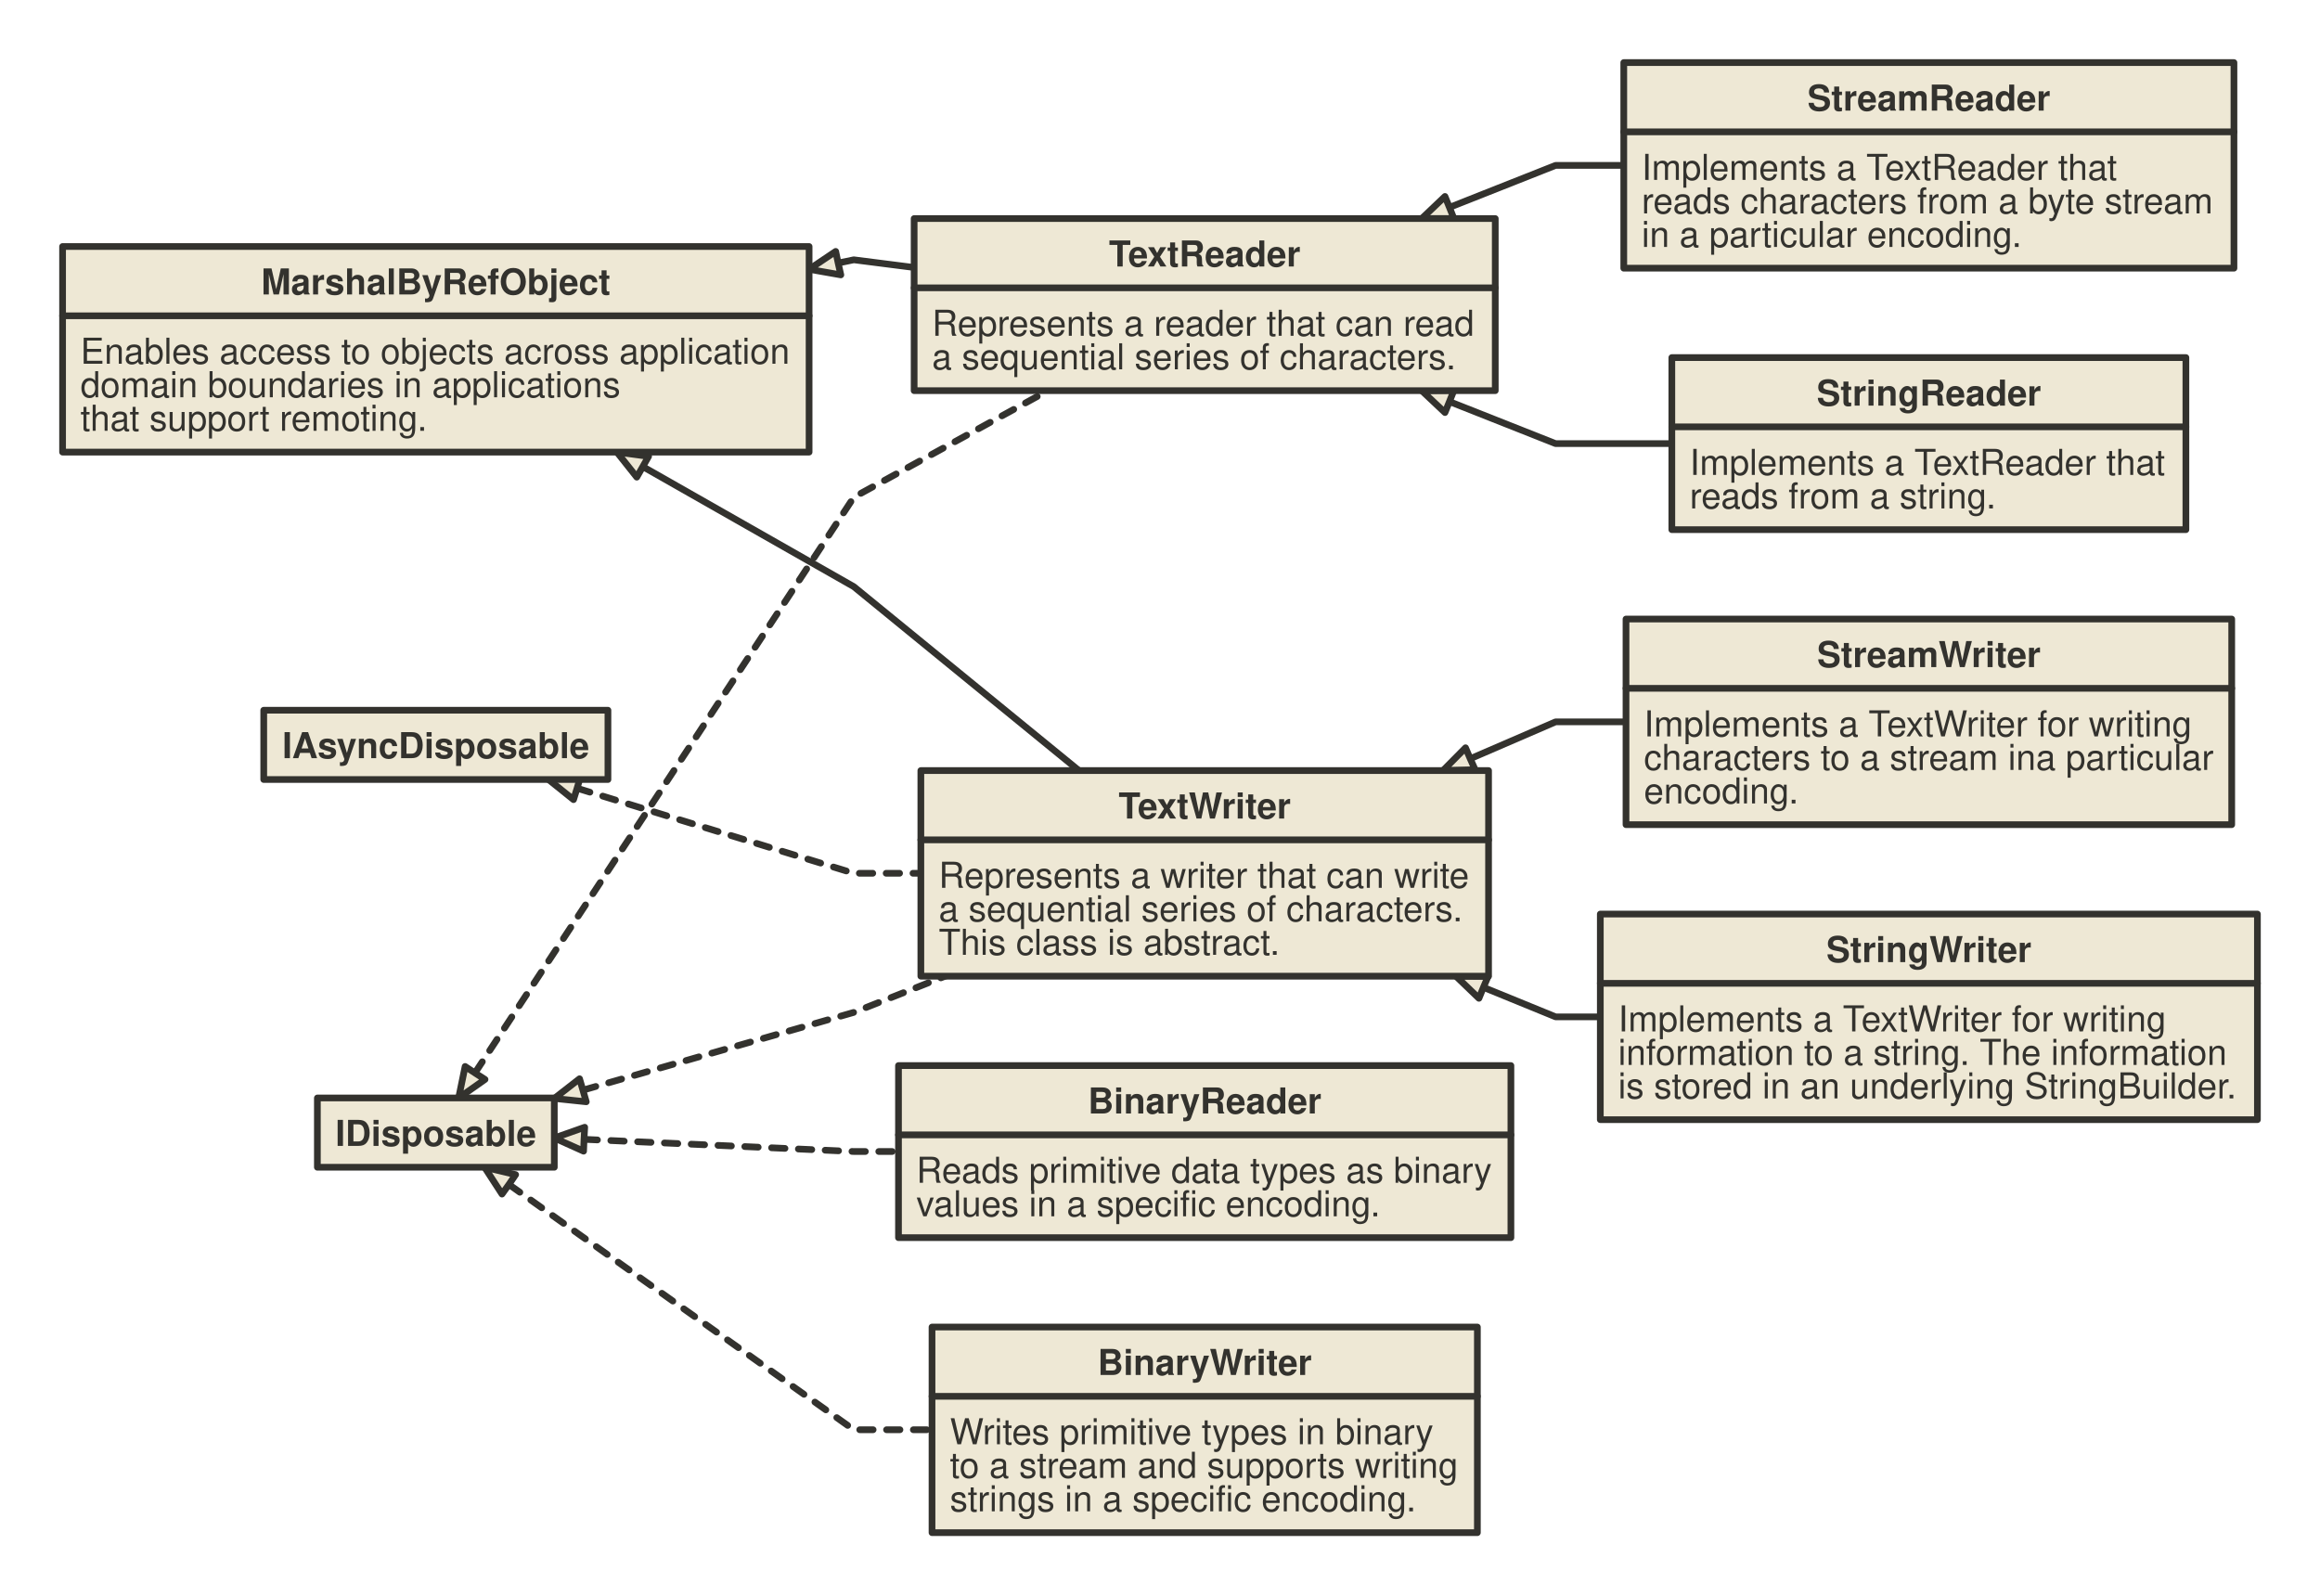
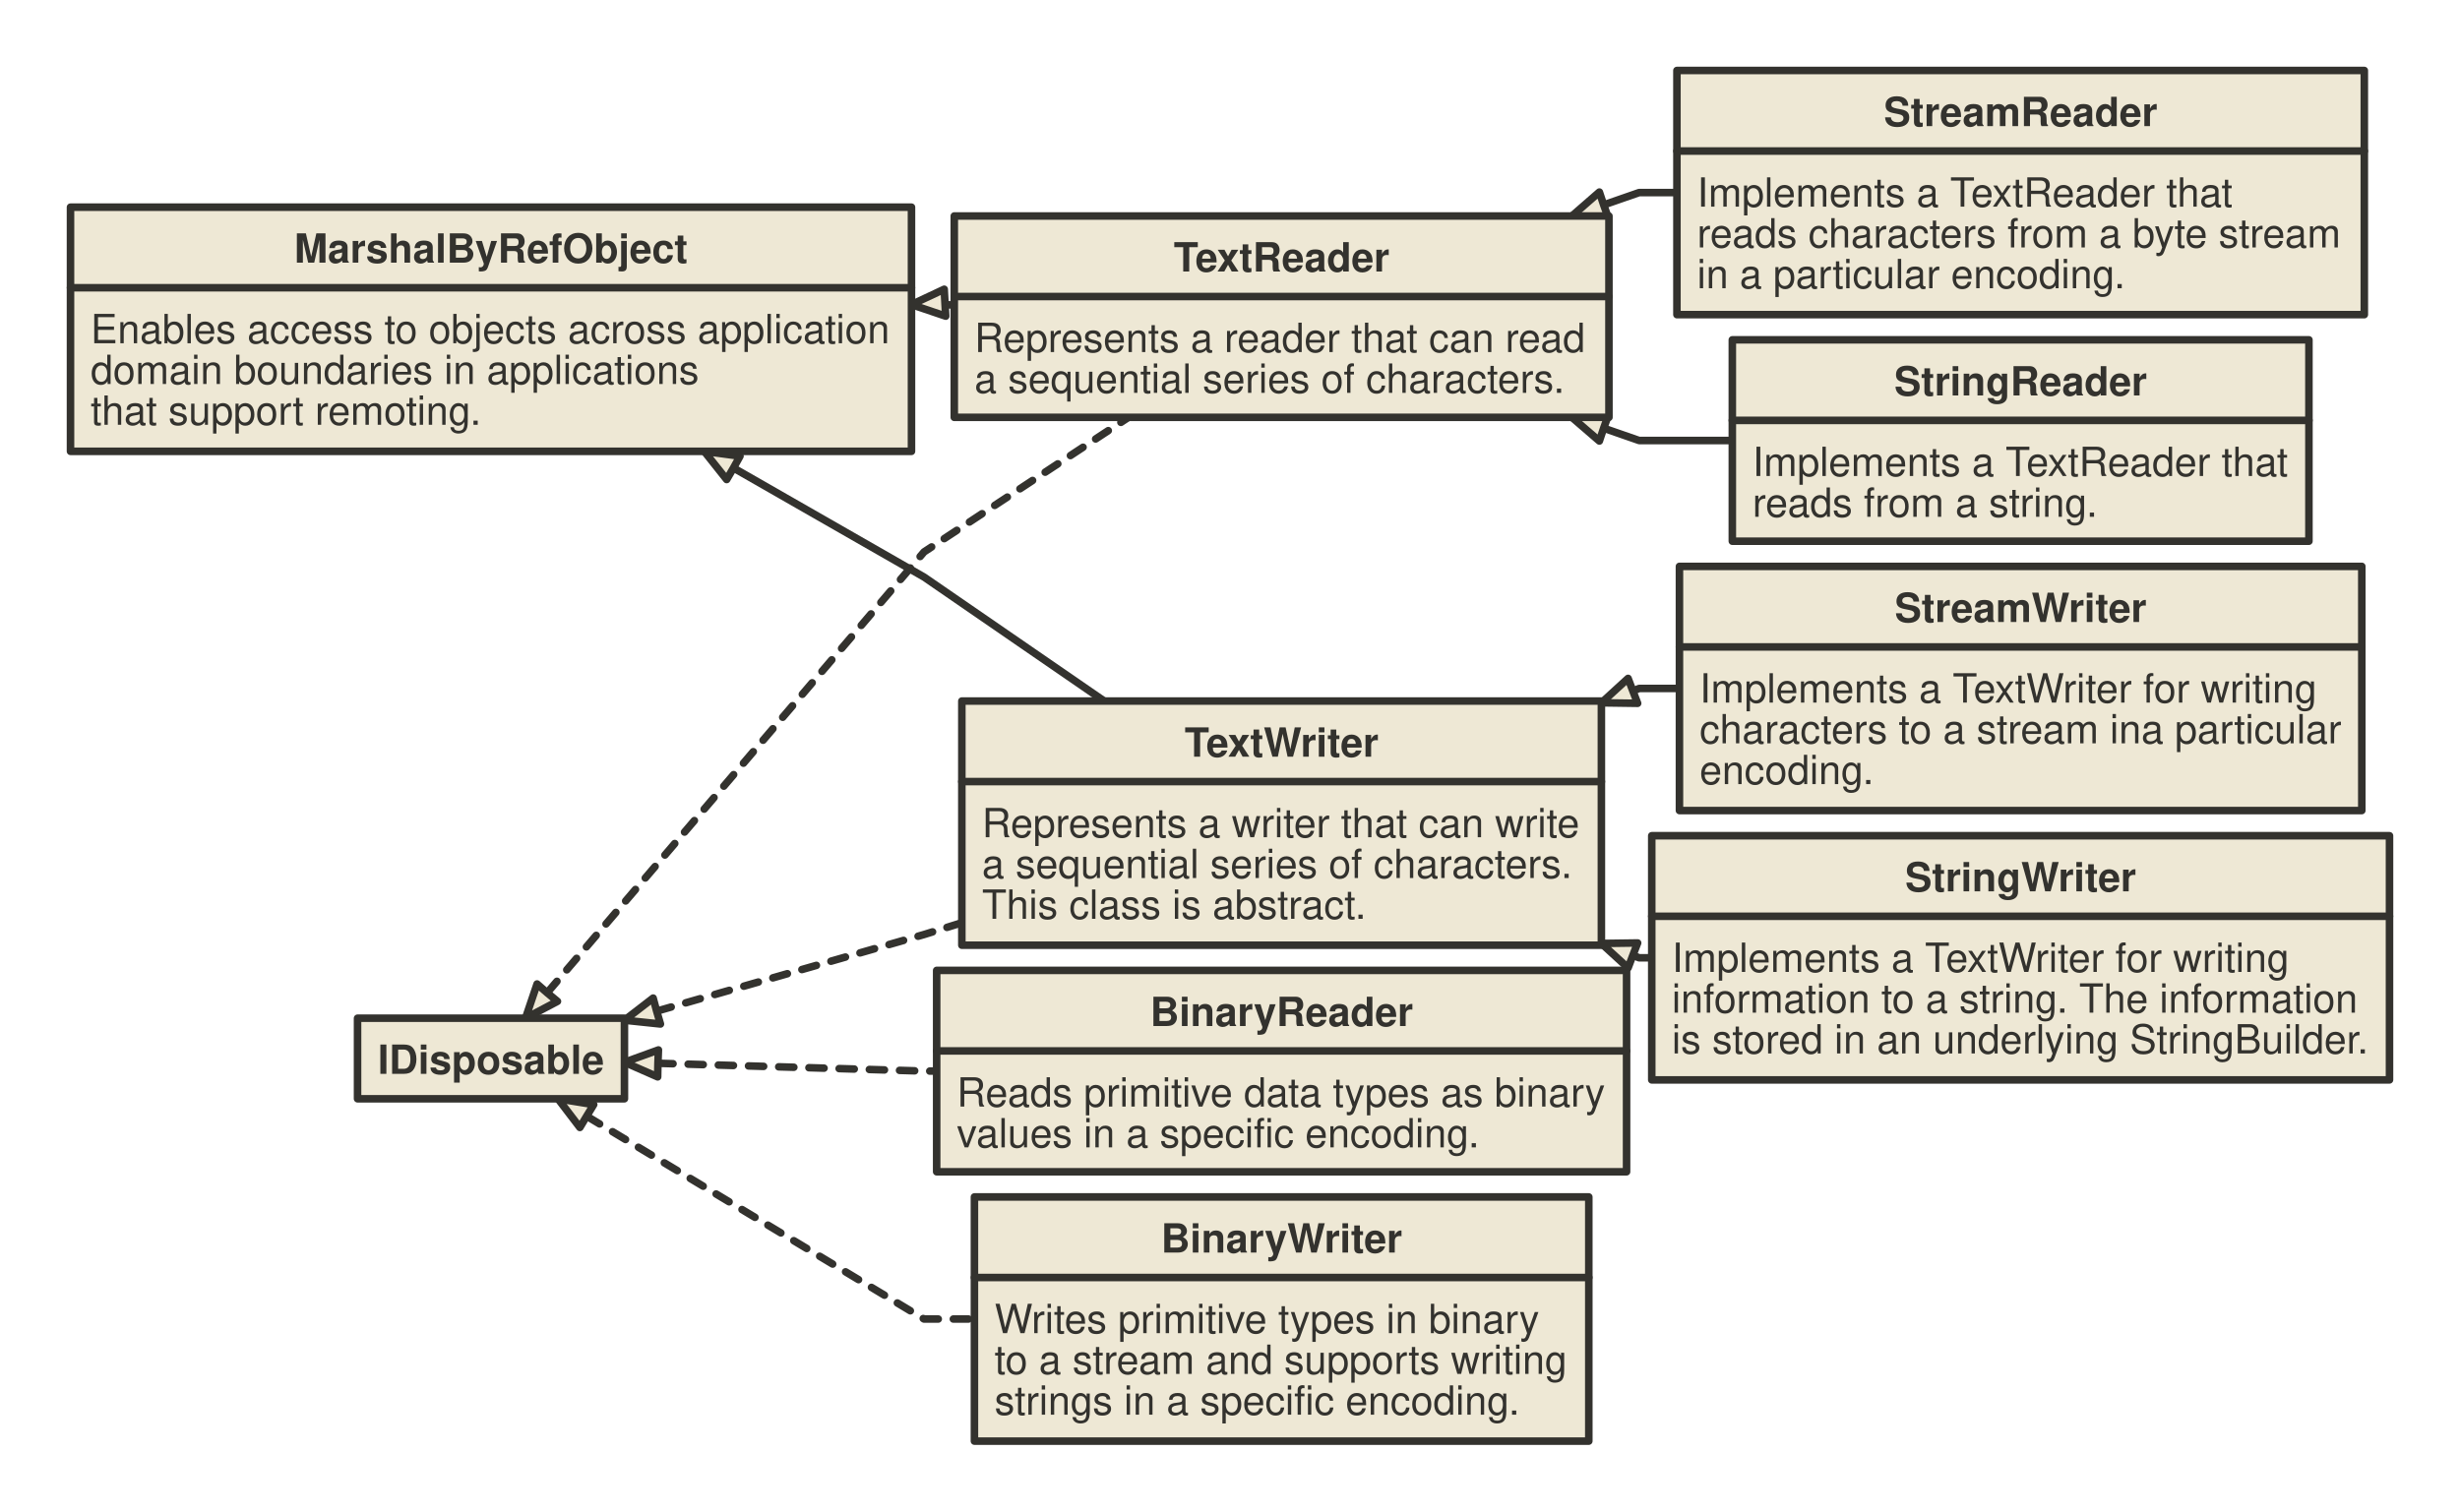
- <svg xmlns="http://www.w3.org/2000/svg" version="1.1" baseProfile="full" width="1038.0" height="713.8" viewbox="0 0 1038 713.75">
+ <svg xmlns="http://www.w3.org/2000/svg" version="1.1" baseProfile="full" width="977.0" height="600.5" viewBox="0 0 977 600.5">
  <g stroke-width="1.0" text-align="left" font="12pt Helvetica, Arial, sans-serif" font-size="12pt" font-family="Helvetica" font-weight="bold" font-style="normal">
    <g font-family="Helvetica" font-size="12pt" font-weight="bold" font-style="normal" stroke-width="3.0" stroke-linejoin="round" stroke-linecap="round" stroke="#33322E">
      <g stroke="transparent" fill="transparent">
-         <rect x="0.0" y="0.0" height="713.8" width="1038.0" stroke="none" />
+         <rect x="0.0" y="0.0" height="600.5" width="977.0" stroke="none" />
      </g>
      <g transform="translate(8, 8)" fill="#33322E">
        <g transform="translate(20, 20)" fill="#eee8d5" font-family="Helvetica" font-size="12pt" font-weight="normal" font-style="normal">
-           <path d="M347.0 89.7 L354 88.25 L381 91.689 L381.0 91.7 " fill="none" />
-           <path d="M345.9 84.5 L347.0 89.7 L348.2 95.0 L334.0 92.5 Z" />
-           <g stroke-dasharray="6 6">
-             <path d="M184.5 452.1 L354 194.5 L440.919 146.75 L440.9 146.8 " fill="none" />
-           </g>
-           <path d="M180.1 449.2 L184.5 452.1 L189.0 455.0 L177.2 463.3 Z" />
-           <path d="M259.6 180.8 L354 234.5 L454.688 316.75 L454.7 316.8 " fill="none" />
-           <path d="M262.2 176.2 L259.6 180.8 L256.9 185.5 L248.0 174.3 Z" />
-           <g stroke-dasharray="6 6">
-             <path d="M230.2 324.7 L354 362.75 L384 362.75 L384.0 362.8 " fill="none" />
-           </g>
-           <path d="M231.7 319.6 L230.2 324.7 L228.6 329.8 L217.4 320.8 Z" />
-           <g stroke-dasharray="6 6">
-             <path d="M232.8 459.8 L354 425 L394.984 408.75 L395.0 408.8 " fill="none" />
-           </g>
-           <path d="M231.3 454.7 L232.8 459.8 L234.3 465.0 L220.0 463.5 Z" />
-           <g stroke-dasharray="6 6">
-             <path d="M233.3 481.8 L354 487.25 L374 487.25 L374.0 487.3 " fill="none" />
-           </g>
-           <path d="M233.6 476.4 L233.3 481.8 L233.1 487.1 L220.0 481.2 Z" />
-           <g stroke-dasharray="6 6">
-             <path d="M199.7 502.0 L354 611.75 L389 611.75 L389.0 611.8 " fill="none" />
-           </g>
-           <path d="M202.7 497.6 L199.7 502.0 L196.6 506.3 L188.8 494.3 Z" />
-           <path d="M620.5 64.8 L668 46 L698.5 46 L698.5 46.0 " fill="none" />
-           <path d="M618.5 59.9 L620.5 64.8 L622.5 69.8 L608.1 69.8 Z" />
-           <path d="M620.5 151.7 L668 170.5 L720 170.5 L720.0 170.5 " fill="none" />
-           <path d="M622.5 146.7 L620.5 151.7 L618.5 156.6 L608.1 146.8 Z" />
-           <path d="M629.8 311.5 L668 295 L699.5 295 L699.5 295.0 " fill="none" />
-           <path d="M627.7 306.6 L629.8 311.5 L632.0 316.4 L617.6 316.8 Z" />
-           <path d="M635.7 413.8 L668 427 L688 427 L688.0 427.0 " fill="none" />
-           <path d="M637.8 408.9 L635.7 413.8 L633.7 418.7 L623.4 408.8 Z" />
+           <path d="M347.3 92.3 L339 92.75 L351 93.173 L351.0 93.2 " fill="none" />
+           <path d="M347.0 86.9 L347.3 92.3 L347.6 97.6 L334.0 93.0 Z" />
+           <path d="M263.3 157.9 L339 201.25 L410.545 250.5 L410.5 250.5 " fill="none" />
+           <path d="M265.9 153.2 L263.3 157.9 L260.6 162.5 L251.7 151.3 Z" />
+           <g stroke-dasharray="6 6">
+             <path d="M189.3 366.4 L339 191.25 L420.251 137.75 L420.3 137.8 " fill="none" />
+           </g>
+           <path d="M185.3 362.9 L189.3 366.4 L193.4 369.8 L180.7 376.5 Z" />
+           <g stroke-dasharray="6 6">
+             <path d="M232.8 373.7 L339 343.25 L354 338.576 L354.0 338.6 " fill="none" />
+           </g>
+           <path d="M231.4 368.5 L232.8 373.7 L234.3 378.8 L220.0 377.3 Z" />
+           <g stroke-dasharray="6 6">
+             <path d="M205.0 415.4 L339 496 L359 496 L359.0 496.0 " fill="none" />
+           </g>
+           <path d="M207.8 410.8 L205.0 415.4 L202.3 419.9 L193.6 408.5 Z" />
+           <g stroke-dasharray="6 6">
+             <path d="M233.3 394.4 L339 397.5 L344 397.5 L344.0 397.5 " fill="none" />
+           </g>
+           <path d="M233.5 389.1 L233.3 394.4 L233.2 399.8 L220.0 394.0 Z" />
+           <path d="M608.9 53.4 L623 48.5 L638 48.5 L638.0 48.5 " fill="none" />
+           <path d="M607.2 48.3 L608.9 53.4 L610.7 58.4 L596.3 57.8 Z" />
+           <path d="M608.9 142.1 L623 147 L660 147 L660.0 147.0 " fill="none" />
+           <path d="M610.7 137.1 L608.9 142.1 L607.2 147.2 L596.3 137.8 Z" />
+           <path d="M620.5 246.5 L623 245.5 L639 245.5 L639.0 245.5 " fill="none" />
+           <path d="M618.6 241.5 L620.5 246.5 L622.4 251.4 L608.0 251.2 Z" />
+           <path d="M620.5 351.5 L623 352.5 L628 352.5 L628.0 352.5 " fill="none" />
+           <path d="M622.4 346.6 L620.5 351.5 L618.6 356.5 L608.0 346.8 Z" />
          <g data-name="MarshalByRefObject">
            <g fill="#eee8d5" stroke="#33322E" data-name="MarshalByRefObject">
-               <rect x="0.0" y="82.3" height="92.0" width="334.0" data-name="MarshalByRefObject" />
-               <path d="M0.0 113.3 L334.0 113.3" fill="none" data-name="MarshalByRefObject" />
-             </g>
-             <g transform="translate(0, 82.25)" font-family="Helvetica" font-size="12pt" font-weight="bold" font-style="normal" data-name="MarshalByRefObject">
+               <rect x="0.0" y="54.3" height="97.0" width="334.0" data-name="MarshalByRefObject" />
+               <path d="M0.0 86.3 L334.0 86.3" fill="none" data-name="MarshalByRefObject" />
+             </g>
+             <g transform="translate(0, 54.25)" font-family="Helvetica" font-size="12pt" font-weight="bold" font-style="normal" data-name="MarshalByRefObject">
              <g transform="translate(8, 8)" fill="#33322E" text-align="center" data-name="MarshalByRefObject">
-                 <text x="159.0" y="13.5" stroke="none" text-anchor="middle" data-name="MarshalByRefObject">MarshalByRefObject</text>
-               </g>
-             </g>
-             <g transform="translate(0, 113.25)" font-family="Helvetica" font-size="12pt" font-weight="normal" font-style="normal" data-name="MarshalByRefObject">
+                 <text x="159.0" y="14.1" stroke="none" text-anchor="middle" data-name="MarshalByRefObject">MarshalByRefObject</text>
+               </g>
+             </g>
+             <g transform="translate(0, 86.25)" font-family="Helvetica" font-size="12pt" font-weight="normal" font-style="normal" data-name="MarshalByRefObject">
              <g transform="translate(8, 8)" fill="#33322E" text-align="left" data-name="MarshalByRefObject">
-                 <text x="0.0" y="13.5" stroke="none" data-name="MarshalByRefObject">Enables access to objects across application</text>
-                 <text x="0.0" y="28.5" stroke="none" data-name="MarshalByRefObject">domain boundaries in applications</text>
-                 <text x="0.0" y="43.5" stroke="none" data-name="MarshalByRefObject">that support remoting.</text>
+                 <text x="0.0" y="14.1" stroke="none" data-name="MarshalByRefObject">Enables access to objects across application</text>
+                 <text x="0.0" y="30.3" stroke="none" data-name="MarshalByRefObject">domain boundaries in applications</text>
+                 <text x="0.0" y="46.5" stroke="none" data-name="MarshalByRefObject">that support remoting.</text>
              </g>
            </g>
          </g>
          <g data-name="TextWriter">
            <g fill="#eee8d5" stroke="#33322E" data-name="TextWriter">
-               <rect x="384.0" y="316.8" height="92.0" width="254.0" data-name="TextWriter" />
-               <path d="M384.0 347.8 L638.0 347.8" fill="none" data-name="TextWriter" />
-             </g>
-             <g transform="translate(384, 316.75)" font-family="Helvetica" font-size="12pt" font-weight="bold" font-style="normal" data-name="TextWriter">
+               <rect x="354.0" y="250.5" height="97.0" width="254.0" data-name="TextWriter" />
+               <path d="M354.0 282.5 L608.0 282.5" fill="none" data-name="TextWriter" />
+             </g>
+             <g transform="translate(354, 250.5)" font-family="Helvetica" font-size="12pt" font-weight="bold" font-style="normal" data-name="TextWriter">
              <g transform="translate(8, 8)" fill="#33322E" text-align="center" data-name="TextWriter">
-                 <text x="119.0" y="13.5" stroke="none" text-anchor="middle" data-name="TextWriter">TextWriter</text>
-               </g>
-             </g>
-             <g transform="translate(384, 347.75)" font-family="Helvetica" font-size="12pt" font-weight="normal" font-style="normal" data-name="TextWriter">
+                 <text x="119.0" y="14.1" stroke="none" text-anchor="middle" data-name="TextWriter">TextWriter</text>
+               </g>
+             </g>
+             <g transform="translate(354, 282.5)" font-family="Helvetica" font-size="12pt" font-weight="normal" font-style="normal" data-name="TextWriter">
              <g transform="translate(8, 8)" fill="#33322E" text-align="left" data-name="TextWriter">
-                 <text x="0.0" y="13.5" stroke="none" data-name="TextWriter">Represents a writer that can write</text>
-                 <text x="0.0" y="28.5" stroke="none" data-name="TextWriter">a sequential series of characters.</text>
-                 <text x="0.0" y="43.5" stroke="none" data-name="TextWriter">This class is abstract.</text>
+                 <text x="0.0" y="14.1" stroke="none" data-name="TextWriter">Represents a writer that can write</text>
+                 <text x="0.0" y="30.3" stroke="none" data-name="TextWriter">a sequential series of characters.</text>
+                 <text x="0.0" y="46.5" stroke="none" data-name="TextWriter">This class is abstract.</text>
              </g>
            </g>
          </g>
          <g data-name="TextReader">
            <g fill="#eee8d5" stroke="#33322E" data-name="TextReader">
-               <rect x="381.0" y="69.8" height="77.0" width="260.0" data-name="TextReader" />
-               <path d="M381.0 100.8 L641.0 100.8" fill="none" data-name="TextReader" />
-             </g>
-             <g transform="translate(381, 69.75)" font-family="Helvetica" font-size="12pt" font-weight="bold" font-style="normal" data-name="TextReader">
+               <rect x="351.0" y="57.8" height="80.0" width="260.0" data-name="TextReader" />
+               <path d="M351.0 89.8 L611.0 89.8" fill="none" data-name="TextReader" />
+             </g>
+             <g transform="translate(351, 57.75)" font-family="Helvetica" font-size="12pt" font-weight="bold" font-style="normal" data-name="TextReader">
              <g transform="translate(8, 8)" fill="#33322E" text-align="center" data-name="TextReader">
-                 <text x="122.0" y="13.5" stroke="none" text-anchor="middle" data-name="TextReader">TextReader</text>
-               </g>
-             </g>
-             <g transform="translate(381, 100.75)" font-family="Helvetica" font-size="12pt" font-weight="normal" font-style="normal" data-name="TextReader">
+                 <text x="122.0" y="14.1" stroke="none" text-anchor="middle" data-name="TextReader">TextReader</text>
+               </g>
+             </g>
+             <g transform="translate(351, 89.75)" font-family="Helvetica" font-size="12pt" font-weight="normal" font-style="normal" data-name="TextReader">
              <g transform="translate(8, 8)" fill="#33322E" text-align="left" data-name="TextReader">
-                 <text x="0.0" y="13.5" stroke="none" data-name="TextReader">Represents a reader that can read</text>
-                 <text x="0.0" y="28.5" stroke="none" data-name="TextReader">a sequential series of characters.</text>
+                 <text x="0.0" y="14.1" stroke="none" data-name="TextReader">Represents a reader that can read</text>
+                 <text x="0.0" y="30.3" stroke="none" data-name="TextReader">a sequential series of characters.</text>
              </g>
            </g>
          </g>
          <g data-name="StreamReader">
            <g fill="#eee8d5" stroke="#33322E" data-name="StreamReader">
-               <rect x="698.5" y="0.0" height="92.0" width="273.0" data-name="StreamReader" />
-               <path d="M698.5 31.0 L971.5 31.0" fill="none" data-name="StreamReader" />
-             </g>
-             <g transform="translate(698.5, 0)" font-family="Helvetica" font-size="12pt" font-weight="bold" font-style="normal" data-name="StreamReader">
+               <rect x="638.0" y="0.0" height="97.0" width="273.0" data-name="StreamReader" />
+               <path d="M638.0 32.0 L911.0 32.0" fill="none" data-name="StreamReader" />
+             </g>
+             <g transform="translate(638, 0)" font-family="Helvetica" font-size="12pt" font-weight="bold" font-style="normal" data-name="StreamReader">
              <g transform="translate(8, 8)" fill="#33322E" text-align="center" data-name="StreamReader">
-                 <text x="128.5" y="13.5" stroke="none" text-anchor="middle" data-name="StreamReader">StreamReader</text>
-               </g>
-             </g>
-             <g transform="translate(698.5, 31)" font-family="Helvetica" font-size="12pt" font-weight="normal" font-style="normal" data-name="StreamReader">
+                 <text x="128.5" y="14.1" stroke="none" text-anchor="middle" data-name="StreamReader">StreamReader</text>
+               </g>
+             </g>
+             <g transform="translate(638, 32)" font-family="Helvetica" font-size="12pt" font-weight="normal" font-style="normal" data-name="StreamReader">
              <g transform="translate(8, 8)" fill="#33322E" text-align="left" data-name="StreamReader">
-                 <text x="0.0" y="13.5" stroke="none" data-name="StreamReader">Implements a TextReader that</text>
-                 <text x="0.0" y="28.5" stroke="none" data-name="StreamReader">reads characters from a byte stream</text>
-                 <text x="0.0" y="43.5" stroke="none" data-name="StreamReader">in a particular encoding.</text>
+                 <text x="0.0" y="14.1" stroke="none" data-name="StreamReader">Implements a TextReader that</text>
+                 <text x="0.0" y="30.3" stroke="none" data-name="StreamReader">reads characters from a byte stream</text>
+                 <text x="0.0" y="46.5" stroke="none" data-name="StreamReader">in a particular encoding.</text>
              </g>
            </g>
          </g>
          <g data-name="StringReader">
            <g fill="#eee8d5" stroke="#33322E" data-name="StringReader">
-               <rect x="720.0" y="132.0" height="77.0" width="230.0" data-name="StringReader" />
-               <path d="M720.0 163.0 L950.0 163.0" fill="none" data-name="StringReader" />
-             </g>
-             <g transform="translate(720, 132)" font-family="Helvetica" font-size="12pt" font-weight="bold" font-style="normal" data-name="StringReader">
+               <rect x="660.0" y="107.0" height="80.0" width="229.0" data-name="StringReader" />
+               <path d="M660.0 139.0 L889.0 139.0" fill="none" data-name="StringReader" />
+             </g>
+             <g transform="translate(660, 107)" font-family="Helvetica" font-size="12pt" font-weight="bold" font-style="normal" data-name="StringReader">
              <g transform="translate(8, 8)" fill="#33322E" text-align="center" data-name="StringReader">
-                 <text x="107.0" y="13.5" stroke="none" text-anchor="middle" data-name="StringReader">StringReader</text>
-               </g>
-             </g>
-             <g transform="translate(720, 163)" font-family="Helvetica" font-size="12pt" font-weight="normal" font-style="normal" data-name="StringReader">
+                 <text x="106.5" y="14.1" stroke="none" text-anchor="middle" data-name="StringReader">StringReader</text>
+               </g>
+             </g>
+             <g transform="translate(660, 139)" font-family="Helvetica" font-size="12pt" font-weight="normal" font-style="normal" data-name="StringReader">
              <g transform="translate(8, 8)" fill="#33322E" text-align="left" data-name="StringReader">
-                 <text x="0.0" y="13.5" stroke="none" data-name="StringReader">Implements a TextReader that</text>
-                 <text x="0.0" y="28.5" stroke="none" data-name="StringReader">reads from a string.</text>
+                 <text x="0.0" y="14.1" stroke="none" data-name="StringReader">Implements a TextReader that</text>
+                 <text x="0.0" y="30.3" stroke="none" data-name="StringReader">reads from a string.</text>
              </g>
            </g>
          </g>
          <g data-name="StreamWriter">
            <g fill="#eee8d5" stroke="#33322E" data-name="StreamWriter">
-               <rect x="699.5" y="249.0" height="92.0" width="271.0" data-name="StreamWriter" />
-               <path d="M699.5 280.0 L970.5 280.0" fill="none" data-name="StreamWriter" />
-             </g>
-             <g transform="translate(699.5, 249)" font-family="Helvetica" font-size="12pt" font-weight="bold" font-style="normal" data-name="StreamWriter">
+               <rect x="639.0" y="197.0" height="97.0" width="271.0" data-name="StreamWriter" />
+               <path d="M639.0 229.0 L910.0 229.0" fill="none" data-name="StreamWriter" />
+             </g>
+             <g transform="translate(639, 197)" font-family="Helvetica" font-size="12pt" font-weight="bold" font-style="normal" data-name="StreamWriter">
              <g transform="translate(8, 8)" fill="#33322E" text-align="center" data-name="StreamWriter">
-                 <text x="127.5" y="13.5" stroke="none" text-anchor="middle" data-name="StreamWriter">StreamWriter</text>
-               </g>
-             </g>
-             <g transform="translate(699.5, 280)" font-family="Helvetica" font-size="12pt" font-weight="normal" font-style="normal" data-name="StreamWriter">
+                 <text x="127.5" y="14.1" stroke="none" text-anchor="middle" data-name="StreamWriter">StreamWriter</text>
+               </g>
+             </g>
+             <g transform="translate(639, 229)" font-family="Helvetica" font-size="12pt" font-weight="normal" font-style="normal" data-name="StreamWriter">
              <g transform="translate(8, 8)" fill="#33322E" text-align="left" data-name="StreamWriter">
-                 <text x="0.0" y="13.5" stroke="none" data-name="StreamWriter">Implements a TextWriter for writing</text>
-                 <text x="0.0" y="28.5" stroke="none" data-name="StreamWriter">characters to a stream ina particular</text>
-                 <text x="0.0" y="43.5" stroke="none" data-name="StreamWriter">encoding.</text>
+                 <text x="0.0" y="14.1" stroke="none" data-name="StreamWriter">Implements a TextWriter for writing</text>
+                 <text x="0.0" y="30.3" stroke="none" data-name="StreamWriter">characters to a stream ina particular</text>
+                 <text x="0.0" y="46.5" stroke="none" data-name="StreamWriter">encoding.</text>
              </g>
            </g>
          </g>
          <g data-name="StringWriter">
            <g fill="#eee8d5" stroke="#33322E" data-name="StringWriter">
-               <rect x="688.0" y="381.0" height="92.0" width="294.0" data-name="StringWriter" />
-               <path d="M688.0 412.0 L982.0 412.0" fill="none" data-name="StringWriter" />
-             </g>
-             <g transform="translate(688, 381)" font-family="Helvetica" font-size="12pt" font-weight="bold" font-style="normal" data-name="StringWriter">
+               <rect x="628.0" y="304.0" height="97.0" width="293.0" data-name="StringWriter" />
+               <path d="M628.0 336.0 L921.0 336.0" fill="none" data-name="StringWriter" />
+             </g>
+             <g transform="translate(628, 304)" font-family="Helvetica" font-size="12pt" font-weight="bold" font-style="normal" data-name="StringWriter">
              <g transform="translate(8, 8)" fill="#33322E" text-align="center" data-name="StringWriter">
-                 <text x="139.0" y="13.5" stroke="none" text-anchor="middle" data-name="StringWriter">StringWriter</text>
-               </g>
-             </g>
-             <g transform="translate(688, 412)" font-family="Helvetica" font-size="12pt" font-weight="normal" font-style="normal" data-name="StringWriter">
+                 <text x="138.5" y="14.1" stroke="none" text-anchor="middle" data-name="StringWriter">StringWriter</text>
+               </g>
+             </g>
+             <g transform="translate(628, 336)" font-family="Helvetica" font-size="12pt" font-weight="normal" font-style="normal" data-name="StringWriter">
              <g transform="translate(8, 8)" fill="#33322E" text-align="left" data-name="StringWriter">
-                 <text x="0.0" y="13.5" stroke="none" data-name="StringWriter">Implements a TextWriter for writing</text>
-                 <text x="0.0" y="28.5" stroke="none" data-name="StringWriter">information to a string. The information</text>
-                 <text x="0.0" y="43.5" stroke="none" data-name="StringWriter">is stored in an underlying StringBuilder.</text>
+                 <text x="0.0" y="14.1" stroke="none" data-name="StringWriter">Implements a TextWriter for writing</text>
+                 <text x="0.0" y="30.3" stroke="none" data-name="StringWriter">information to a string. The information</text>
+                 <text x="0.0" y="46.5" stroke="none" data-name="StringWriter">is stored in an underlying StringBuilder.</text>
              </g>
            </g>
          </g>
          <g data-name="BinaryReader">
            <g fill="#eee8d5" stroke="#33322E" data-name="BinaryReader">
-               <rect x="374.0" y="448.8" height="77.0" width="274.0" data-name="BinaryReader" />
-               <path d="M374.0 479.8 L648.0 479.8" fill="none" data-name="BinaryReader" />
-             </g>
-             <g transform="translate(374, 448.75)" font-family="Helvetica" font-size="12pt" font-weight="bold" font-style="normal" data-name="BinaryReader">
+               <rect x="344.0" y="357.5" height="80.0" width="274.0" data-name="BinaryReader" />
+               <path d="M344.0 389.5 L618.0 389.5" fill="none" data-name="BinaryReader" />
+             </g>
+             <g transform="translate(344, 357.5)" font-family="Helvetica" font-size="12pt" font-weight="bold" font-style="normal" data-name="BinaryReader">
              <g transform="translate(8, 8)" fill="#33322E" text-align="center" data-name="BinaryReader">
-                 <text x="129.0" y="13.5" stroke="none" text-anchor="middle" data-name="BinaryReader">BinaryReader</text>
-               </g>
-             </g>
-             <g transform="translate(374, 479.75)" font-family="Helvetica" font-size="12pt" font-weight="normal" font-style="normal" data-name="BinaryReader">
+                 <text x="129.0" y="14.1" stroke="none" text-anchor="middle" data-name="BinaryReader">BinaryReader</text>
+               </g>
+             </g>
+             <g transform="translate(344, 389.5)" font-family="Helvetica" font-size="12pt" font-weight="normal" font-style="normal" data-name="BinaryReader">
              <g transform="translate(8, 8)" fill="#33322E" text-align="left" data-name="BinaryReader">
-                 <text x="0.0" y="13.5" stroke="none" data-name="BinaryReader">Reads primitive data types as binary</text>
-                 <text x="0.0" y="28.5" stroke="none" data-name="BinaryReader">values in a specific encoding.</text>
+                 <text x="0.0" y="14.1" stroke="none" data-name="BinaryReader">Reads primitive data types as binary</text>
+                 <text x="0.0" y="30.3" stroke="none" data-name="BinaryReader">values in a specific encoding.</text>
              </g>
            </g>
          </g>
          <g data-name="BinaryWriter">
            <g fill="#eee8d5" stroke="#33322E" data-name="BinaryWriter">
-               <rect x="389.0" y="565.8" height="92.0" width="244.0" data-name="BinaryWriter" />
-               <path d="M389.0 596.8 L633.0 596.8" fill="none" data-name="BinaryWriter" />
-             </g>
-             <g transform="translate(389, 565.75)" font-family="Helvetica" font-size="12pt" font-weight="bold" font-style="normal" data-name="BinaryWriter">
+               <rect x="359.0" y="447.5" height="97.0" width="244.0" data-name="BinaryWriter" />
+               <path d="M359.0 479.5 L603.0 479.5" fill="none" data-name="BinaryWriter" />
+             </g>
+             <g transform="translate(359, 447.5)" font-family="Helvetica" font-size="12pt" font-weight="bold" font-style="normal" data-name="BinaryWriter">
              <g transform="translate(8, 8)" fill="#33322E" text-align="center" data-name="BinaryWriter">
-                 <text x="114.0" y="13.5" stroke="none" text-anchor="middle" data-name="BinaryWriter">BinaryWriter</text>
-               </g>
-             </g>
-             <g transform="translate(389, 596.75)" font-family="Helvetica" font-size="12pt" font-weight="normal" font-style="normal" data-name="BinaryWriter">
+                 <text x="114.0" y="14.1" stroke="none" text-anchor="middle" data-name="BinaryWriter">BinaryWriter</text>
+               </g>
+             </g>
+             <g transform="translate(359, 479.5)" font-family="Helvetica" font-size="12pt" font-weight="normal" font-style="normal" data-name="BinaryWriter">
              <g transform="translate(8, 8)" fill="#33322E" text-align="left" data-name="BinaryWriter">
-                 <text x="0.0" y="13.5" stroke="none" data-name="BinaryWriter">Writes primitive types in binary</text>
-                 <text x="0.0" y="28.5" stroke="none" data-name="BinaryWriter">to a stream and supports writing</text>
-                 <text x="0.0" y="43.5" stroke="none" data-name="BinaryWriter">strings in a specific encoding.</text>
+                 <text x="0.0" y="14.1" stroke="none" data-name="BinaryWriter">Writes primitive types in binary</text>
+                 <text x="0.0" y="30.3" stroke="none" data-name="BinaryWriter">to a stream and supports writing</text>
+                 <text x="0.0" y="46.5" stroke="none" data-name="BinaryWriter">strings in a specific encoding.</text>
              </g>
            </g>
          </g>
          <g data-name="IDisposable">
            <g fill="#eee8d5" stroke="#33322E" data-name="IDisposable">
-               <rect x="114.0" y="463.3" height="31.0" width="106.0" data-name="IDisposable" />
-             </g>
-             <g transform="translate(114, 463.25)" font-family="Helvetica" font-size="12pt" font-weight="bold" font-style="normal" data-name="IDisposable">
+               <rect x="114.0" y="376.5" height="32.0" width="106.0" data-name="IDisposable" />
+             </g>
+             <g transform="translate(114, 376.5)" font-family="Helvetica" font-size="12pt" font-weight="bold" font-style="normal" data-name="IDisposable">
              <g transform="translate(8, 8)" fill="#33322E" text-align="center" data-name="IDisposable">
-                 <text x="45.0" y="13.5" stroke="none" text-anchor="middle" data-name="IDisposable">IDisposable</text>
-               </g>
-             </g>
-           </g>
-           <g data-name="IAsyncDisposable">
-             <g fill="#eee8d5" stroke="#33322E" data-name="IAsyncDisposable">
-               <rect x="90.0" y="289.8" height="31.0" width="154.0" data-name="IAsyncDisposable" />
-             </g>
-             <g transform="translate(90, 289.75)" font-family="Helvetica" font-size="12pt" font-weight="bold" font-style="normal" data-name="IAsyncDisposable">
-               <g transform="translate(8, 8)" fill="#33322E" text-align="center" data-name="IAsyncDisposable">
-                 <text x="69.0" y="13.5" stroke="none" text-anchor="middle" data-name="IAsyncDisposable">IAsyncDisposable</text>
+                 <text x="45.0" y="14.1" stroke="none" text-anchor="middle" data-name="IDisposable">IDisposable</text>
              </g>
            </g>
          </g>
        </g>
      </g>
    </g>
  </g>
</svg>
